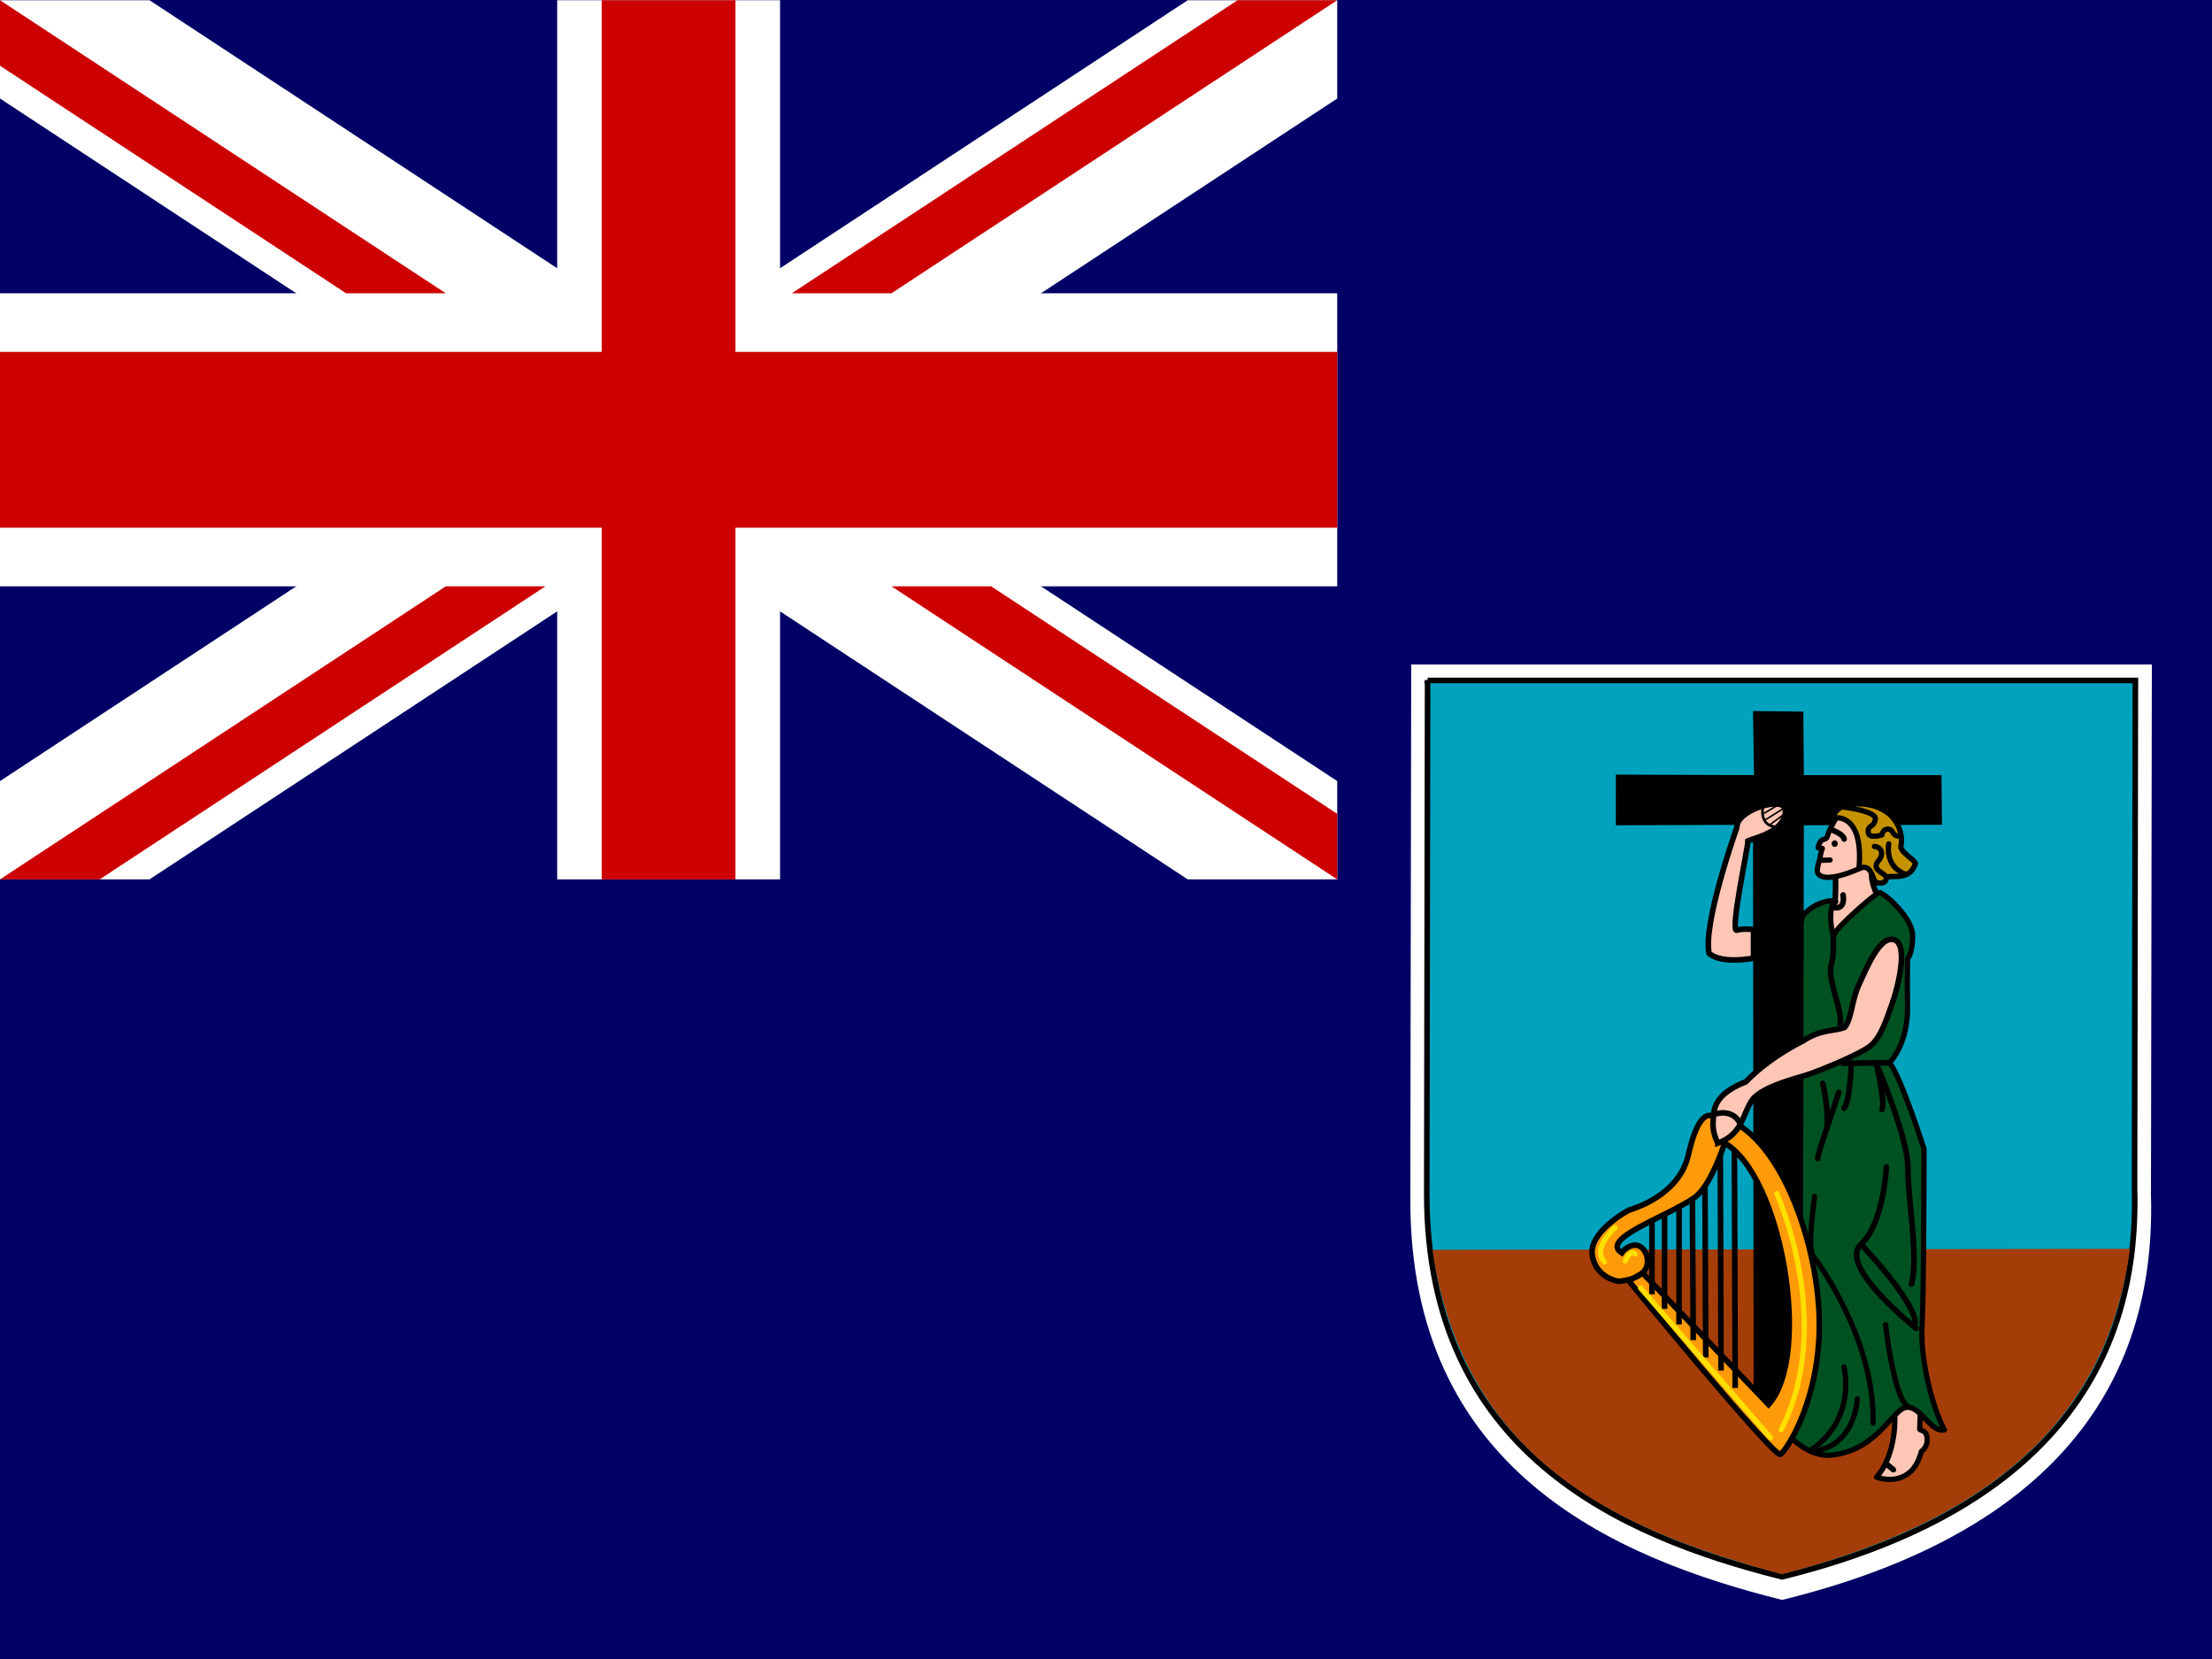
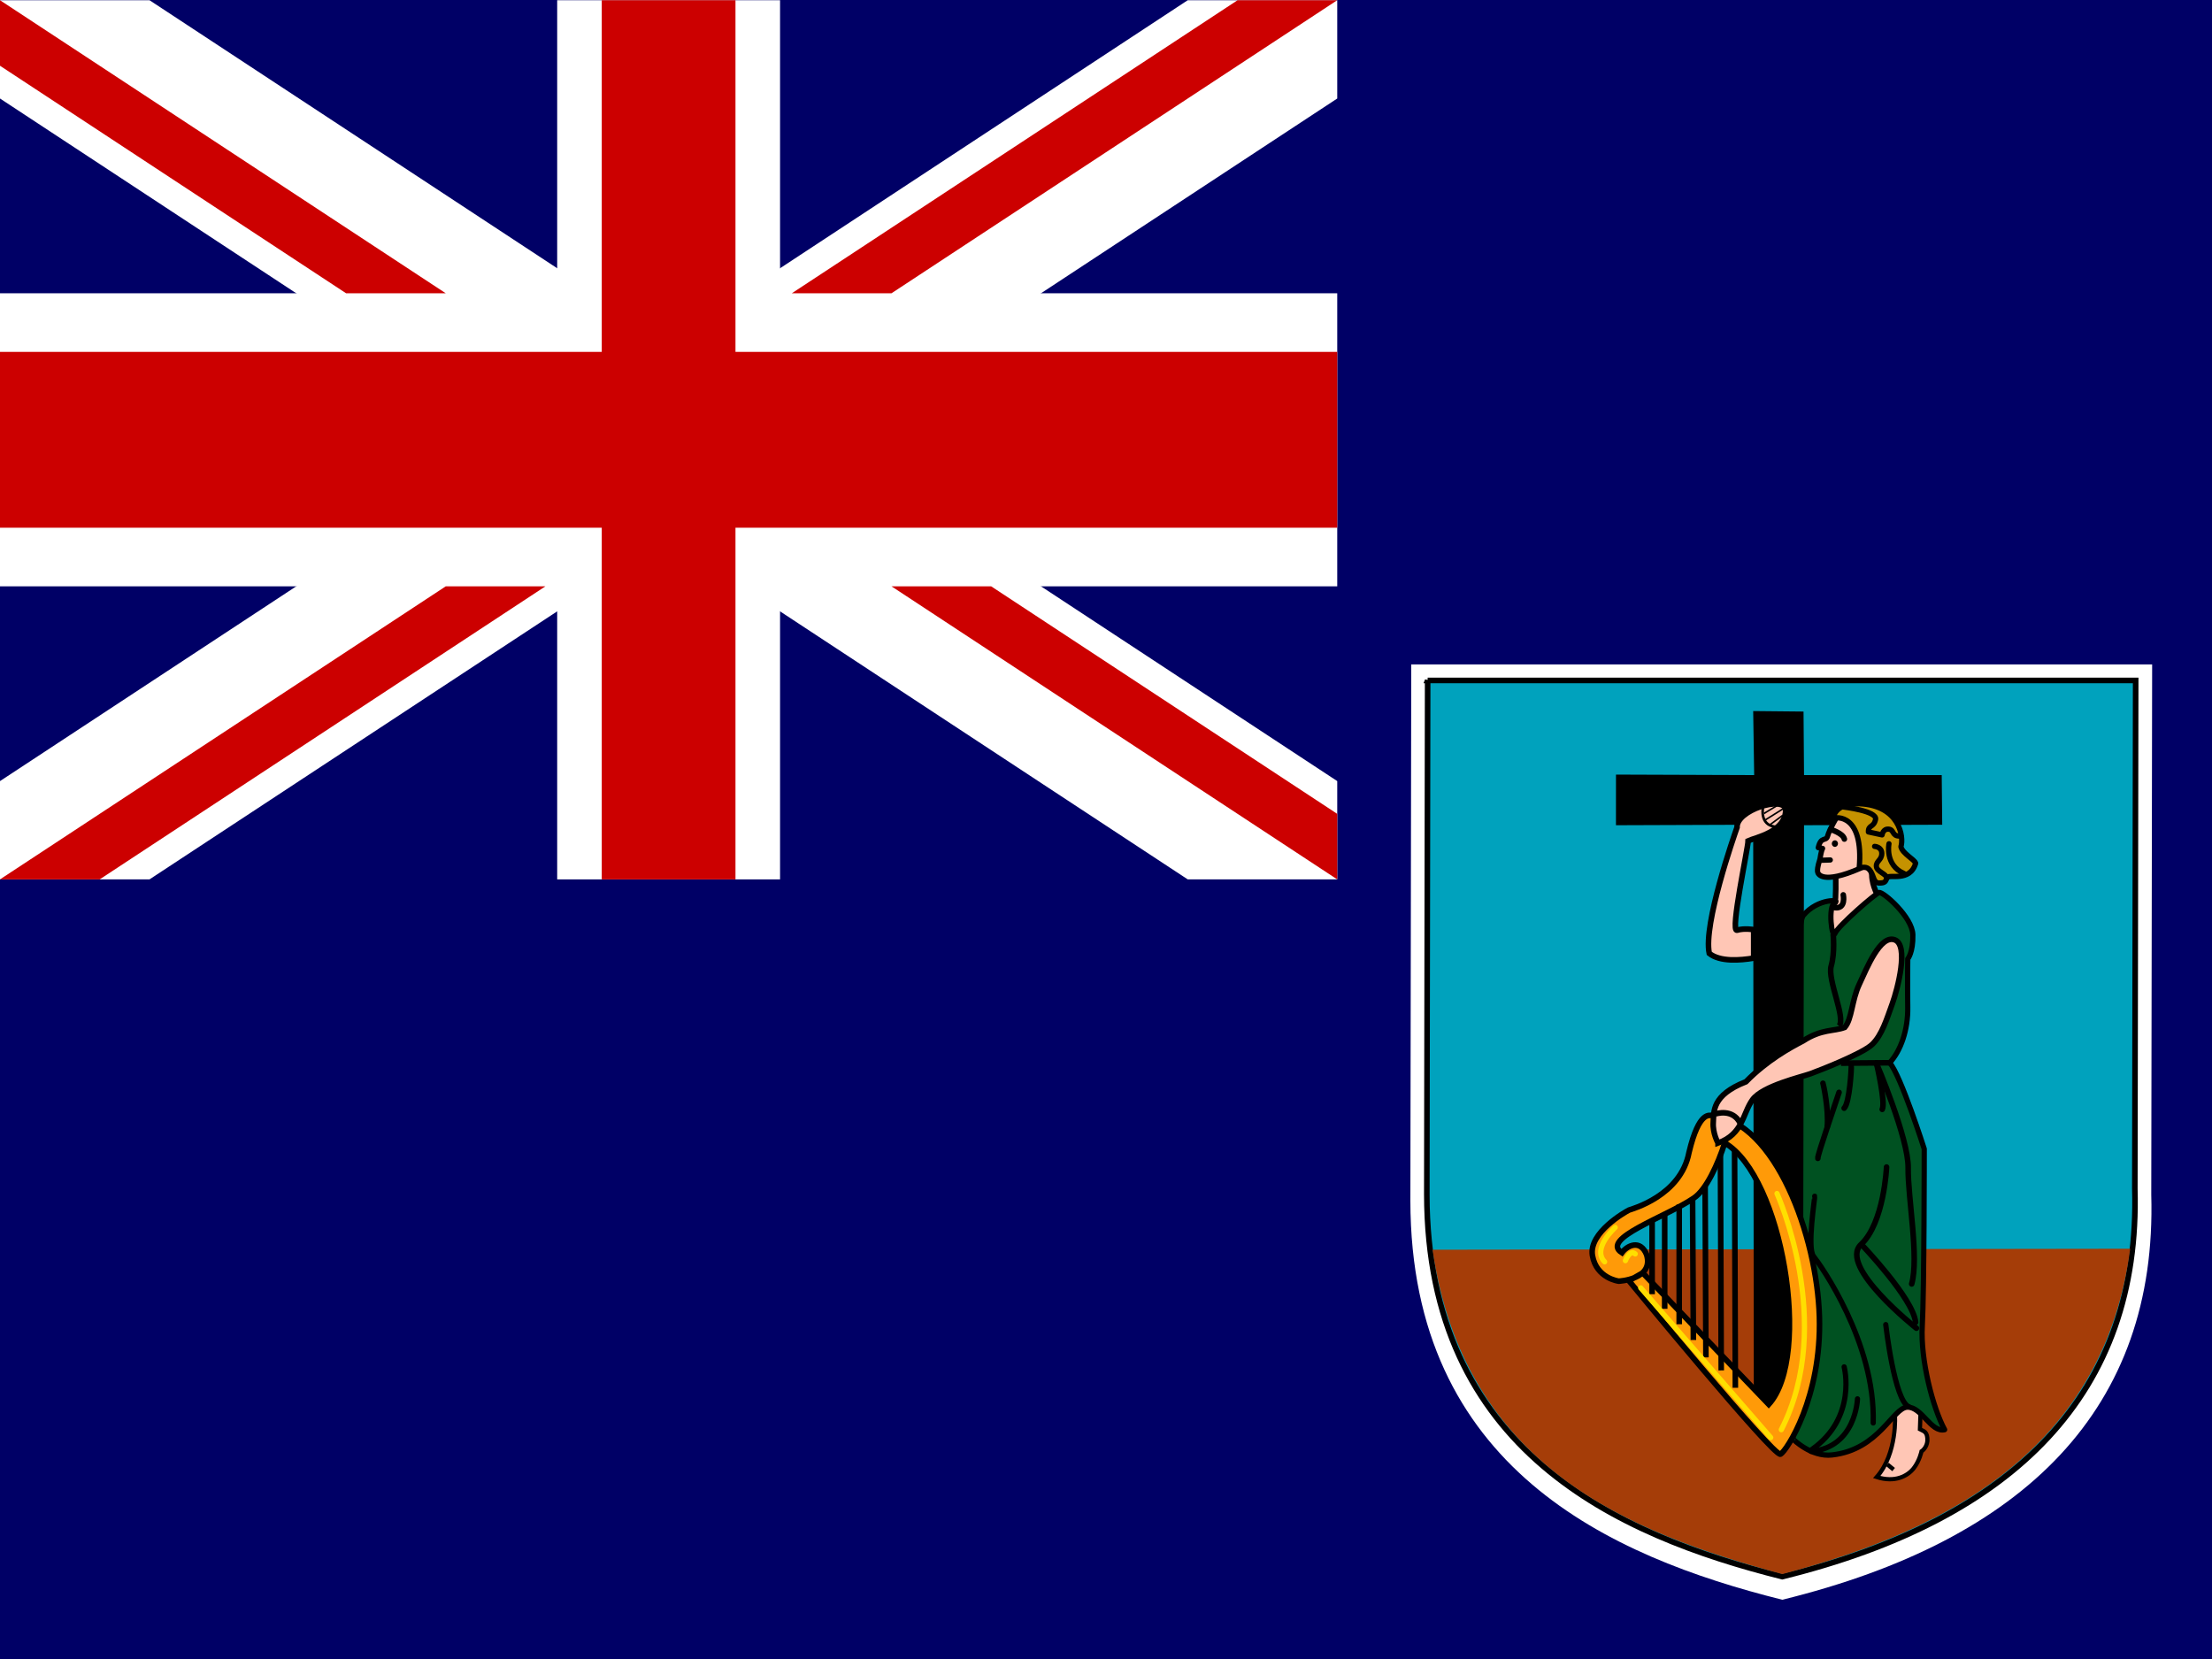
- <svg xmlns="http://www.w3.org/2000/svg" id="svg548" height="480" width="640" version="1.1">
-   <g id="flag">
-     <rect id="rect877" height="480" width="640" y="7.1054e-15" x="0" stroke-width="1pt" fill="#006" />
-     <g id="g678" transform="matrix(1.2096 0 0 1.2172 359.74 169.23)">
-       <g id="g555" fill-rule="evenodd">
-         <path id="path552" d="m40.148 18.913h177.16l-0.211 126.06c1.474 50.675-30.111 82.12-88.227 96.298-41.275-10.25-88.863-31.45-88.933-94.86l0.211-127.5z" fill="#fff" />
-         <path id="path553" d="m44.069 22.713h169.3l-0.201 120.79c1.408 48.558-28.777 78.69-84.317 92.276-39.437-9.82-84.916-30.13-84.982-90.9l0.201-122.17z" stroke="#000" stroke-width="1pt" fill="#00a2bd" />
-         <path id="path554" d="m212.06 157.82c-6.159 46.351-41.856 66.603-83.209 77.352-36.604-9.819-75.984-25.495-83.617-77.119l166.83-0.233z" fill="#a53d08" />
+ <svg xmlns="http://www.w3.org/2000/svg" height="480" width="640">
+   <g>
+     <rect height="480" width="640" fill="#006" />
+     <g transform="matrix(1.21 0 0 1.217 359.74 169.23)">
+       <g fill-rule="evenodd">
+         <path d="M40.148 18.913h177.16l-.211 126.06c1.474 50.675-30.111 82.12-88.227 96.298-41.275-10.25-88.863-31.45-88.933-94.86l.211-127.5z" fill="#fff" />
+         <path d="M44.069 22.713h169.3l-.201 120.79c1.408 48.558-28.777 78.69-84.317 92.276-39.437-9.82-84.916-30.13-84.982-90.9l.201-122.17z" stroke="#000" stroke-width="1pt" fill="#00a2bd" />
+         <path d="M212.06 157.82c-6.159 46.351-41.856 66.603-83.209 77.352-36.604-9.819-75.984-25.495-83.617-77.119l166.83-.233z" fill="#a53d08" />
      </g>
-       <g id="g580" stroke="#000" fill-rule="evenodd">
-         <path id="path578" stroke-linejoin="round" d="m155.77 197.17c0.094 0.094 0.658 9.295-4.319 14.929 4.413 1.409 7.418-0.282 8.826-2.066 1.409-1.784 1.879-4.037 1.879-4.037s1.22-0.751 1.408-2.441c0.094-2.348-0.939-2.348-1.784-2.817l0.187-5.258s-5.07-3.099-6.197 1.69z" stroke-width="1.25" fill="#ffc6b5" />
-         <path id="path579" d="m155.49 210.32-1.503-1.221" stroke-linecap="round" stroke-width="1pt" fill="#ff9a08" />
+       <g stroke="#000" fill-rule="evenodd">
+         <path d="M155.77 197.17c.094.094.658 9.295-4.319 14.929 4.413 1.409 7.418-.282 8.826-2.066 1.409-1.784 1.879-4.037 1.879-4.037s1.22-.751 1.408-2.441c.094-2.348-.939-2.348-1.784-2.817l.187-5.258s-5.07-3.099-6.197 1.69z" fill="#ffc6b5" />
+         <path d="M155.49 210.32l-1.503-1.221" fill="#ff9a08" />
      </g>
-       <path id="path671" d="m141.64 69.393s0.117 5.625-0.235 6.211c-0.351 0.586-3.554 2.07-3.554 2.07l2.734 5.82s7.695-1.094 7.734-1.094 3.321-8.711 3.321-8.711-1.719-2.891-1.289-5.898c-2.578-8.164-8.594 1.641-8.711 1.601z" fill-rule="evenodd" stroke="#000" stroke-width="1pt" fill="#ffc6b5" />
-       <path id="path583" stroke-linejoin="round" d="m131.45 203.09s4.319 4.319 9.295 3.756c11.268-1.22 14.554-11.267 18.028-11.361s5.634 6.103 8.92 5.352c-2.817-5.164-5.821-16.619-5.352-24.694 0.47-8.075 0.47-42.065 0.47-42.065s-5.634-17.558-8.263-20.469c2.629-2.817 4.413-7.793 4.319-13.239-0.094-5.446 0-11.455 0-11.455s1.314-1.502 1.221-5.728c-0.094-4.225-7.136-10.328-8.075-10.047-0.939 0.282-9.765 7.887-10.516 9.671-0.752 1.784-1.784-6.479-0.094-7.23 1.69-0.751-3.944-1.221-7.512 3.005-3.568 4.225-2.535 124.69-2.441 124.5z" fill-rule="evenodd" stroke="#000" stroke-width="1.25" fill="#005121" />
-       <path id="path559" d="m89.102 45.097 33.044 0.118-0.236-15.224 12.038 0.118 0.118 15.106h32.926l0.118 11.802-33.044 0.118-0.264 139.18-11.742 0.074-0.15-139.37-32.815 0.118 0.007-12.038z" fill-rule="evenodd" />
-       <path id="path560" d="m122.03 81.959s-2.258-0.398-3.984 0.133 2.656-19.586 2.656-21.246c1.527-0.73 9.162-2.125 8.963-7.502-0.531-3.253-11.818 0.199-11.619 4.316-0.73 2.058-8.099 23.038-6.639 29.943 2.589 2.058 7.37 1.66 10.623 1.129v-6.772z" fill-rule="evenodd" stroke="#000" stroke-width="1pt" fill="#ffc6b5" />
-       <path id="path561" d="m124.22 53.211s-0.664 3.718 2.722 4.249" stroke="#000" stroke-linecap="round" stroke-width=".625" fill="none" />
-       <path id="path563" d="m129.2 53.144c-0.133 0.066-4.382 2.722-4.382 2.722" stroke="#000" stroke-width=".375" fill="none" />
-       <path id="path564" d="m128.94 54.804-2.988 2.191" stroke="#000" stroke-width=".375" fill="none" />
-       <path id="path565" d="m127.81 52.348-3.32 1.992" stroke="#000" stroke-width=".375" fill="none" />
-       <path id="path566" d="m95.49 163.56 30.14 31.267c10.422-11.455 3.193-54.272-10.515-62.158-1.643 5.07-4.437 11.149-7.407 13.109-6.534 4.453-22.546 9.659-17.194 12.993 1.221-1.69 4.413-3.286 5.915 0.47 1.784 5.915-6.667 6.291-6.667 6.291s-5.352-0.658-6.291-6.104c-0.939-5.445 7.972-10.417 8.732-10.797 0.751-0.282 12.394-3.38 14.366-13.709 2.441-10.141 4.976-8.638 5.446-8.826 15.21 1.502 25.163 28.732 25.727 47.886 0.563 19.154-7.793 31.83-9.296 32.675-1.502 0.845-36.243-41.219-36.243-41.219l3.286-1.878z" fill-rule="evenodd" stroke="#000" stroke-width="1pt" fill="#ff9a08" />
-       <path id="path567" d="m117.46 134.45 0.187 56.43" stroke="#000" stroke-width="1pt" fill="none" />
-       <path id="path568" d="m114.08 135.48c0 0.094 0.187 51.267 0.187 51.267" stroke="#000" stroke-width="1pt" fill="none" />
-       <path id="path569" d="m110.42 142.9 0.187 40.75" stroke="#000" stroke-width="1pt" fill="none" />
-       <path id="path570" d="m107.42 145.81 0.188 33.709" stroke="#000" stroke-width="1pt" fill="none" />
-       <path id="path571" d="m104.22 147.32v28.45" stroke="#000" stroke-width="1pt" fill="none" />
-       <path id="path572" d="m100.75 149.57v22.534" stroke="#000" stroke-width="1pt" fill="none" />
-       <path id="path573" d="m97.744 151.35v17.276" stroke="#000" stroke-width="1pt" fill="none" />
-       <path id="path574" d="m95.021 167.13 31.079 35.58" stroke="#ffdf00" stroke-linecap="round" stroke-width="1.25" fill="none" />
-       <path id="path575" d="m127.6 144.69s14.085 30.798 1.033 56.149" stroke="#ffdf00" stroke-linecap="round" stroke-width="1.25" fill="none" />
-       <path id="path576" d="m91.359 160.65s1.033-2.723 2.347-1.596" stroke="#ffdf00" stroke-linecap="round" stroke-width="1.25" fill="none" />
-       <path id="path577" d="m88.918 152.76s-5.634 4.976-2.535 8.169" stroke="#ffdf00" stroke-linecap="round" stroke-width="1.25" fill="none" />
-       <path id="path584" d="m141.03 82.999s0.47 4.319-0.469 7.605 3.568 12.394 1.877 14.272" stroke="#000" stroke-width="1pt" fill="none" />
-       <path id="path585" d="m142.91 113.7 11.831-0.094" stroke="#000" stroke-width="1pt" fill="none" />
-       <path id="path586" d="m138.59 118.49c0.094 0.187 1.408 6.197 1.032 10.328" stroke="#000" stroke-linecap="round" stroke-width="1pt" fill="none" />
-       <path id="path587" d="m142.44 120.65c-0.375 1.221-5.258 15.117-5.07 15.68" stroke="#000" stroke-linecap="round" stroke-width="1pt" fill="none" />
-       <path id="path588" d="m145.35 114.36c0.094 0.282-0.375 8.826-1.69 10.047" stroke="#000" stroke-linecap="round" stroke-width="1pt" fill="none" />
-       <path id="path589" d="m151.36 113.7s7.7 17.84 7.606 24.882 2.629 21.314 0.845 27.605" stroke="#000" stroke-linecap="round" stroke-width="1pt" fill="none" />
-       <path id="path590" d="m153.8 138.4s-0.564 13.239-6.103 18.403c-5.54 5.165 13.239 19.906 13.239 19.906" stroke="#000" stroke-linecap="round" stroke-width="1pt" fill="none" />
-       <path id="path591" d="m153.61 175.86s2.066 18.215 5.54 19.53" stroke="#000" stroke-linecap="round" stroke-width="1.25" fill="none" />
-       <path id="path593" d="m136.62 145.34c0.094 0.188-1.878 12.3-0.282 14.272 1.597 1.972 14.836 20.469 14.272 39.624" stroke="#000" stroke-linecap="round" stroke-width="1.25" fill="none" />
-       <path id="path594" d="m146.85 193.51s-0.376 11.549-11.08 12.488" stroke="#000" stroke-linecap="round" stroke-width="1.25" fill="none" />
-       <path id="path595" d="m143.66 185.91s3.193 12.018-7.699 19.624" stroke="#000" stroke-linecap="round" stroke-width="1.25" fill="none" />
-       <path id="path596" d="m147.88 156.89s12.3 12.77 12.864 18.404" stroke="#000" stroke-linecap="round" stroke-width="1pt" fill="none" />
-       <path id="path598" d="m151.45 113.98s2.16 9.107 1.315 10.704" stroke="#000" stroke-linecap="round" stroke-width="1pt" fill="none" />
-       <path id="path663" d="m113.51 132.69s-1.317-2.305-1.152-4.857-0.412-6.502 7.82-9.713c5.021-5.103 10.618-8.149 13.663-9.712 4.445-2.881 7.327-2.223 9.96-3.211 1.729-1.975 1.646-6.338 3.457-10.206 1.811-3.869 5.021-11.853 8.478-10.618 3.458 1.235 0.741 11.606-0.576 15.228-1.317 3.622-2.469 7.408-4.774 9.631-2.305 2.222-12.758 6.255-14.816 6.996s-11.441 2.881-13.828 6.174c-2.388 3.292-2.223 8.149-8.232 10.289z" fill-rule="evenodd" stroke="#000" stroke-width="1pt" fill="#ffc6b5" />
-       <path id="path664" d="m112.85 125.78c0.247-0.082 4.115-1.317 5.926 2.141" stroke="#000" stroke-width="1pt" fill="none" />
-       <path id="path666" stroke-linejoin="round" d="m141.91 55.2s-1.74 2.837-2.222 4.561c-0.374 1.289-1.58-0.087-2.218 2.708l1.035 0.181c-0.412 0.823-0.546 2.214-0.628 2.543-0.083 0.329-0.662 1.833-0.576 2.963 0.046 0.583 1.152 3.128 10.124-0.741 8.972-3.869-2.881-14.85-5.515-12.216z" fill-rule="evenodd" stroke="#000" stroke-width="1.25" fill="#ffc6b5" />
-       <path id="path665" stroke-linejoin="round" d="m140.9 55.563c0.921-0.494 7.457-1.07 6.368 11.688 1.257-0.165 2.011-0.329 2.764 0.905 0.754 1.235 0.671 2.716 2.011 2.716 1.341 0 1.509-0.247 1.844-1.235 0.334-0.988 5.53 1.152 6.869-3.457-0.232-0.897-3.183-2.305-3.519-3.951 0.755-2.305-0.335-9.795-9.885-10.207-4.944-0.082-5.948 1.976-6.452 3.539z" fill-rule="evenodd" stroke="#000" stroke-linecap="round" stroke-width="1.261" fill="#c59200" />
-       <path id="path667" d="m140.42 58.115c0.083 0.082 2.964 0.905 3.293 2.305" stroke="#000" stroke-linecap="round" stroke-width="1pt" fill="none" />
-       <path id="path670" d="m142.19 61.503c0 0.431-0.332 0.781-0.742 0.781s-0.742-0.35-0.742-0.781 0.332-0.781 0.742-0.781 0.742 0.35 0.742 0.781z" fill-rule="evenodd" />
-       <path id="path672" stroke-linejoin="round" d="m154.38 61.542s-1.055 5.078 3.594 7.07" stroke="#000" stroke-linecap="round" stroke-width="1.25" fill="none" />
-       <path id="path673" stroke-linejoin="round" d="m150.94 62.167s1.722 0.078 1.722 1.68c0 1.601-1.414 1.797-1.296 3.086 0.117 1.289 2.425 1.719 2.503 2.812" stroke="#000" stroke-linecap="round" stroke-width="1.25" fill="none" />
-       <path id="path674" stroke-linejoin="round" d="m143.4 52.792c0.078 0 8.243 0.938 7.774 2.969-0.469 2.031-1.758 1.211-1.719 2.969s3.281 0.703 3.281 0.703 0.196-1.484 1.563-1.367 0.742 1.68 2.617 1.641" stroke="#000" stroke-linecap="round" stroke-width="1.25" fill="none" />
-       <path id="path675" d="m138.41 65.458 1.936-0.064" stroke="#000" stroke-linecap="round" stroke-width="1.25" fill="none" />
-       <path id="path676" d="m143.45 73.696s0.72 3.359-2 3.039" stroke="#000" stroke-linecap="round" stroke-width="1pt" fill="none" />
+       <path d="M141.64 69.393s.117 5.625-.235 6.211c-.351.586-3.554 2.07-3.554 2.07l2.734 5.82s7.695-1.094 7.734-1.094l3.321-8.711s-1.719-2.891-1.289-5.898c-2.578-8.164-8.594 1.641-8.711 1.601z" fill-rule="evenodd" stroke="#000" stroke-width="1pt" fill="#ffc6b5" />
+       <path stroke-linejoin="round" d="M131.45 203.09s4.319 4.319 9.295 3.756c11.268-1.22 14.554-11.267 18.028-11.361s5.634 6.103 8.92 5.352c-2.817-5.164-5.821-16.619-5.352-24.694.47-8.075.47-42.065.47-42.065s-5.634-17.558-8.263-20.469c2.629-2.817 4.413-7.793 4.319-13.239-.094-5.446 0-11.455 0-11.455s1.314-1.502 1.221-5.728c-.094-4.225-7.136-10.328-8.075-10.047-.939.282-9.765 7.887-10.516 9.671-.752 1.784-1.784-6.479-.094-7.23 1.69-.751-3.944-1.221-7.512 3.005-3.568 4.225-2.535 124.69-2.441 124.5z" fill-rule="evenodd" stroke="#000" stroke-width="1.25" fill="#005121" />
+       <path d="M89.102 45.097l33.044.118-.236-15.224 12.038.118.118 15.106h32.926l.118 11.802-33.044.118-.264 139.18-11.742.074-.15-139.37-32.815.118.007-12.038z" fill-rule="evenodd" />
+       <path d="M122.03 81.959s-2.258-.398-3.984.133 2.656-19.586 2.656-21.246c1.527-.73 9.162-2.125 8.963-7.502-.531-3.253-11.818.199-11.619 4.316-.73 2.058-8.099 23.038-6.639 29.943 2.589 2.058 7.37 1.66 10.623 1.129v-6.772z" fill-rule="evenodd" stroke="#000" stroke-width="1pt" fill="#ffc6b5" />
+       <path d="M124.22 53.211s-.664 3.718 2.722 4.249" stroke="#000" stroke-linecap="round" stroke-width=".625" fill="none" />
+       <path d="M129.2 53.144c-.133.066-4.382 2.722-4.382 2.722" stroke="#000" stroke-width=".375" fill="none" />
+       <path d="M128.94 54.804l-2.988 2.191" stroke="#000" stroke-width=".375" fill="none" />
+       <path d="M127.81 52.348l-3.32 1.992" stroke="#000" stroke-width=".375" fill="none" />
+       <path d="M95.49 163.56l30.14 31.267c10.422-11.455 3.193-54.272-10.515-62.158-1.643 5.07-4.437 11.149-7.407 13.109-6.534 4.453-22.546 9.659-17.194 12.993 1.221-1.69 4.413-3.286 5.915.47 1.784 5.915-6.667 6.291-6.667 6.291s-5.352-.658-6.291-6.104c-.939-5.445 7.972-10.417 8.732-10.797.751-.282 12.394-3.38 14.366-13.709 2.441-10.141 4.976-8.638 5.446-8.826 15.21 1.502 25.163 28.732 25.727 47.886.563 19.154-7.793 31.83-9.296 32.675-1.502.845-36.243-41.219-36.243-41.219l3.286-1.878z" fill-rule="evenodd" stroke="#000" stroke-width="1pt" fill="#ff9a08" />
+       <path d="M117.46 134.45l.187 56.43" stroke="#000" stroke-width="1pt" fill="none" />
+       <path d="M114.08 135.48c0 .094.187 51.267.187 51.267" stroke="#000" stroke-width="1pt" fill="none" />
+       <path d="M110.42 142.9l.187 40.75" stroke="#000" stroke-width="1pt" fill="none" />
+       <path d="M107.42 145.81l.188 33.709" stroke="#000" stroke-width="1pt" fill="none" />
+       <path d="M104.22 147.32v28.45" stroke="#000" stroke-width="1pt" fill="none" />
+       <path d="M100.75 149.57v22.534" stroke="#000" stroke-width="1pt" fill="none" />
+       <path d="M97.744 151.35v17.276" stroke="#000" stroke-width="1pt" fill="none" />
+       <path d="M95.021 167.13l31.079 35.58" stroke="#ffdf00" stroke-linecap="round" stroke-width="1.25" fill="none" />
+       <path d="M127.6 144.69s14.085 30.798 1.033 56.149" stroke="#ffdf00" stroke-linecap="round" stroke-width="1.25" fill="none" />
+       <path d="M91.359 160.65s1.033-2.723 2.347-1.596" stroke="#ffdf00" stroke-linecap="round" stroke-width="1.25" fill="none" />
+       <path d="M88.918 152.76s-5.634 4.976-2.535 8.169" stroke="#ffdf00" stroke-linecap="round" stroke-width="1.25" fill="none" />
+       <path d="M141.03 82.999s.47 4.319-.469 7.605 3.568 12.394 1.877 14.272" stroke="#000" stroke-width="1pt" fill="none" />
+       <path d="M142.91 113.7l11.831-.094" stroke="#000" stroke-width="1pt" fill="none" />
+       <path d="M138.59 118.49c.094.187 1.408 6.197 1.032 10.328" stroke="#000" stroke-linecap="round" stroke-width="1pt" fill="none" />
+       <path d="M142.44 120.65c-.375 1.221-5.258 15.117-5.07 15.68" stroke="#000" stroke-linecap="round" stroke-width="1pt" fill="none" />
+       <path d="M145.35 114.36c.094.282-.375 8.826-1.69 10.047" stroke="#000" stroke-linecap="round" stroke-width="1pt" fill="none" />
+       <path d="M151.36 113.7s7.7 17.84 7.606 24.882 2.629 21.314.845 27.605" stroke="#000" stroke-linecap="round" stroke-width="1pt" fill="none" />
+       <path d="M153.8 138.4s-.564 13.239-6.103 18.403c-5.54 5.165 13.239 19.906 13.239 19.906" stroke="#000" stroke-linecap="round" stroke-width="1pt" fill="none" />
+       <path d="M153.61 175.86s2.066 18.215 5.54 19.53" stroke="#000" stroke-linecap="round" stroke-width="1.25" fill="none" />
+       <path d="M136.62 145.34c.094.188-1.878 12.3-.282 14.272 1.597 1.972 14.836 20.469 14.272 39.624" stroke="#000" stroke-linecap="round" stroke-width="1.25" fill="none" />
+       <path d="M146.85 193.51s-.376 11.549-11.08 12.488" stroke="#000" stroke-linecap="round" stroke-width="1.25" fill="none" />
+       <path d="M143.66 185.91s3.193 12.018-7.699 19.624" stroke="#000" stroke-linecap="round" stroke-width="1.25" fill="none" />
+       <path d="M147.88 156.89s12.3 12.77 12.864 18.404" stroke="#000" stroke-linecap="round" stroke-width="1pt" fill="none" />
+       <path d="M151.45 113.98s2.16 9.107 1.315 10.704" stroke="#000" stroke-linecap="round" stroke-width="1pt" fill="none" />
+       <path d="M113.51 132.69s-1.317-2.305-1.152-4.857-.412-6.502 7.82-9.713c5.021-5.103 10.618-8.149 13.663-9.712 4.445-2.881 7.327-2.223 9.96-3.211 1.729-1.975 1.646-6.338 3.457-10.206 1.811-3.869 5.021-11.853 8.478-10.618 3.458 1.235.741 11.606-.576 15.228s-2.469 7.408-4.774 9.631c-2.305 2.222-12.758 6.255-14.816 6.996s-11.441 2.881-13.828 6.174c-2.388 3.292-2.223 8.149-8.232 10.289z" fill-rule="evenodd" stroke="#000" stroke-width="1pt" fill="#ffc6b5" />
+       <path d="M112.85 125.78c.247-.082 4.115-1.317 5.926 2.141" stroke="#000" stroke-width="1pt" fill="none" />
+       <path stroke-linejoin="round" d="M141.91 55.2s-1.74 2.837-2.222 4.561c-.374 1.289-1.58-.087-2.218 2.708l1.035.181c-.412.823-.546 2.214-.628 2.543-.083.329-.662 1.833-.576 2.963.046.583 1.152 3.128 10.124-.741 8.972-3.869-2.881-14.85-5.515-12.216z" fill-rule="evenodd" stroke="#000" stroke-width="1.25" fill="#ffc6b5" />
+       <path stroke-linejoin="round" d="M140.9 55.563c.921-.494 7.457-1.07 6.368 11.688 1.257-.165 2.011-.329 2.764.905.754 1.235.671 2.716 2.011 2.716 1.341 0 1.509-.247 1.844-1.235.334-.988 5.53 1.152 6.869-3.457-.232-.897-3.183-2.305-3.519-3.951.755-2.305-.335-9.795-9.885-10.207-4.944-.082-5.948 1.976-6.452 3.539z" fill-rule="evenodd" stroke="#000" stroke-linecap="round" stroke-width="1.261" fill="#c59200" />
+       <path d="M140.42 58.115c.083.082 2.964.905 3.293 2.305" stroke="#000" stroke-linecap="round" stroke-width="1pt" fill="none" />
+       <path d="M142.19 61.503c0 .431-.332.781-.742.781s-.742-.35-.742-.781.332-.781.742-.781.742.35.742.781z" fill-rule="evenodd" />
+       <path stroke-linejoin="round" d="M154.38 61.542s-1.055 5.078 3.594 7.07" stroke="#000" stroke-linecap="round" stroke-width="1.25" fill="none" />
+       <path stroke-linejoin="round" d="M150.94 62.167s1.722.078 1.722 1.68c0 1.601-1.414 1.797-1.296 3.086.117 1.289 2.425 1.719 2.503 2.813" stroke="#000" stroke-linecap="round" stroke-width="1.25" fill="none" />
+       <path stroke-linejoin="round" d="M143.4 52.792c.078 0 8.243.938 7.774 2.969-.469 2.031-1.758 1.211-1.719 2.969l3.281.703s.196-1.484 1.563-1.367.742 1.68 2.617 1.641" stroke="#000" stroke-linecap="round" stroke-width="1.25" fill="none" />
+       <path d="M138.41 65.458l1.936-.064" stroke="#000" stroke-linecap="round" stroke-width="1.25" fill="none" />
+       <path d="M143.45 73.696s.72 3.359-2 3.039" stroke="#000" stroke-linecap="round" stroke-width="1pt" fill="none" />
    </g>
-     <g id="g878" stroke-width="1pt" transform="matrix(6.4484 0 0 8.479 0 .062997)">
-       <path id="path879" fill="#fff" d="m0 0v3.354l53.292 26.646h6.708v-3.354l-53.292-26.646h-6.708zm60 0v3.354l-53.292 26.646h-6.708v-3.354l53.292-26.646h6.708z" />
-       <path id="path880" fill="#fff" d="m25 0v30h10v-30h-10zm-25 10v10h60v-10h-60z" />
-       <path id="path881" fill="#c00" d="m0 12v6h60v-6h-60zm27-12v30h6v-30h-6z" />
-       <path id="path882" fill="#c00" d="m0 30 20-10h4.472l-20 10h-4.472zm0-30 20 10h-4.472l-15.528-7.764v-2.236zm35.528 10 20-10h4.472l-20 10h-4.472zm24.472 20-20-10h4.472l15.528 7.764v2.236z" />
+     <g>
+       <path fill="#fff" d="M0 .063v28.439l343.648 225.931h43.256v-28.439l-343.648-225.931h-43.256zm386.904 0v28.439l-343.648 225.931h-43.256v-28.439l343.648-225.931h43.256z" />
+       <path fill="#fff" d="M161.21.063v254.37h64.484v-254.37h-64.484zm-161.21 84.79v84.79h386.904v-84.79h-386.904z" />
+       <path fill="#c00" d="M0 101.811v50.874h386.904v-50.874h-386.904zm174.107-101.748v254.37h38.69v-254.37h-38.69z" />
+       <path fill="#c00" d="M0 254.433l128.968-84.79h28.837l-128.968 84.79h-28.837zm0-254.37l128.968 84.79h-28.837l-100.131-65.83v-18.96zm229.099 84.79l128.968-84.79h28.837l-128.968 84.79h-28.837zm157.805 169.58l-128.968-84.79h28.837l100.131 65.831v18.959z" />
    </g>
  </g>
</svg>
